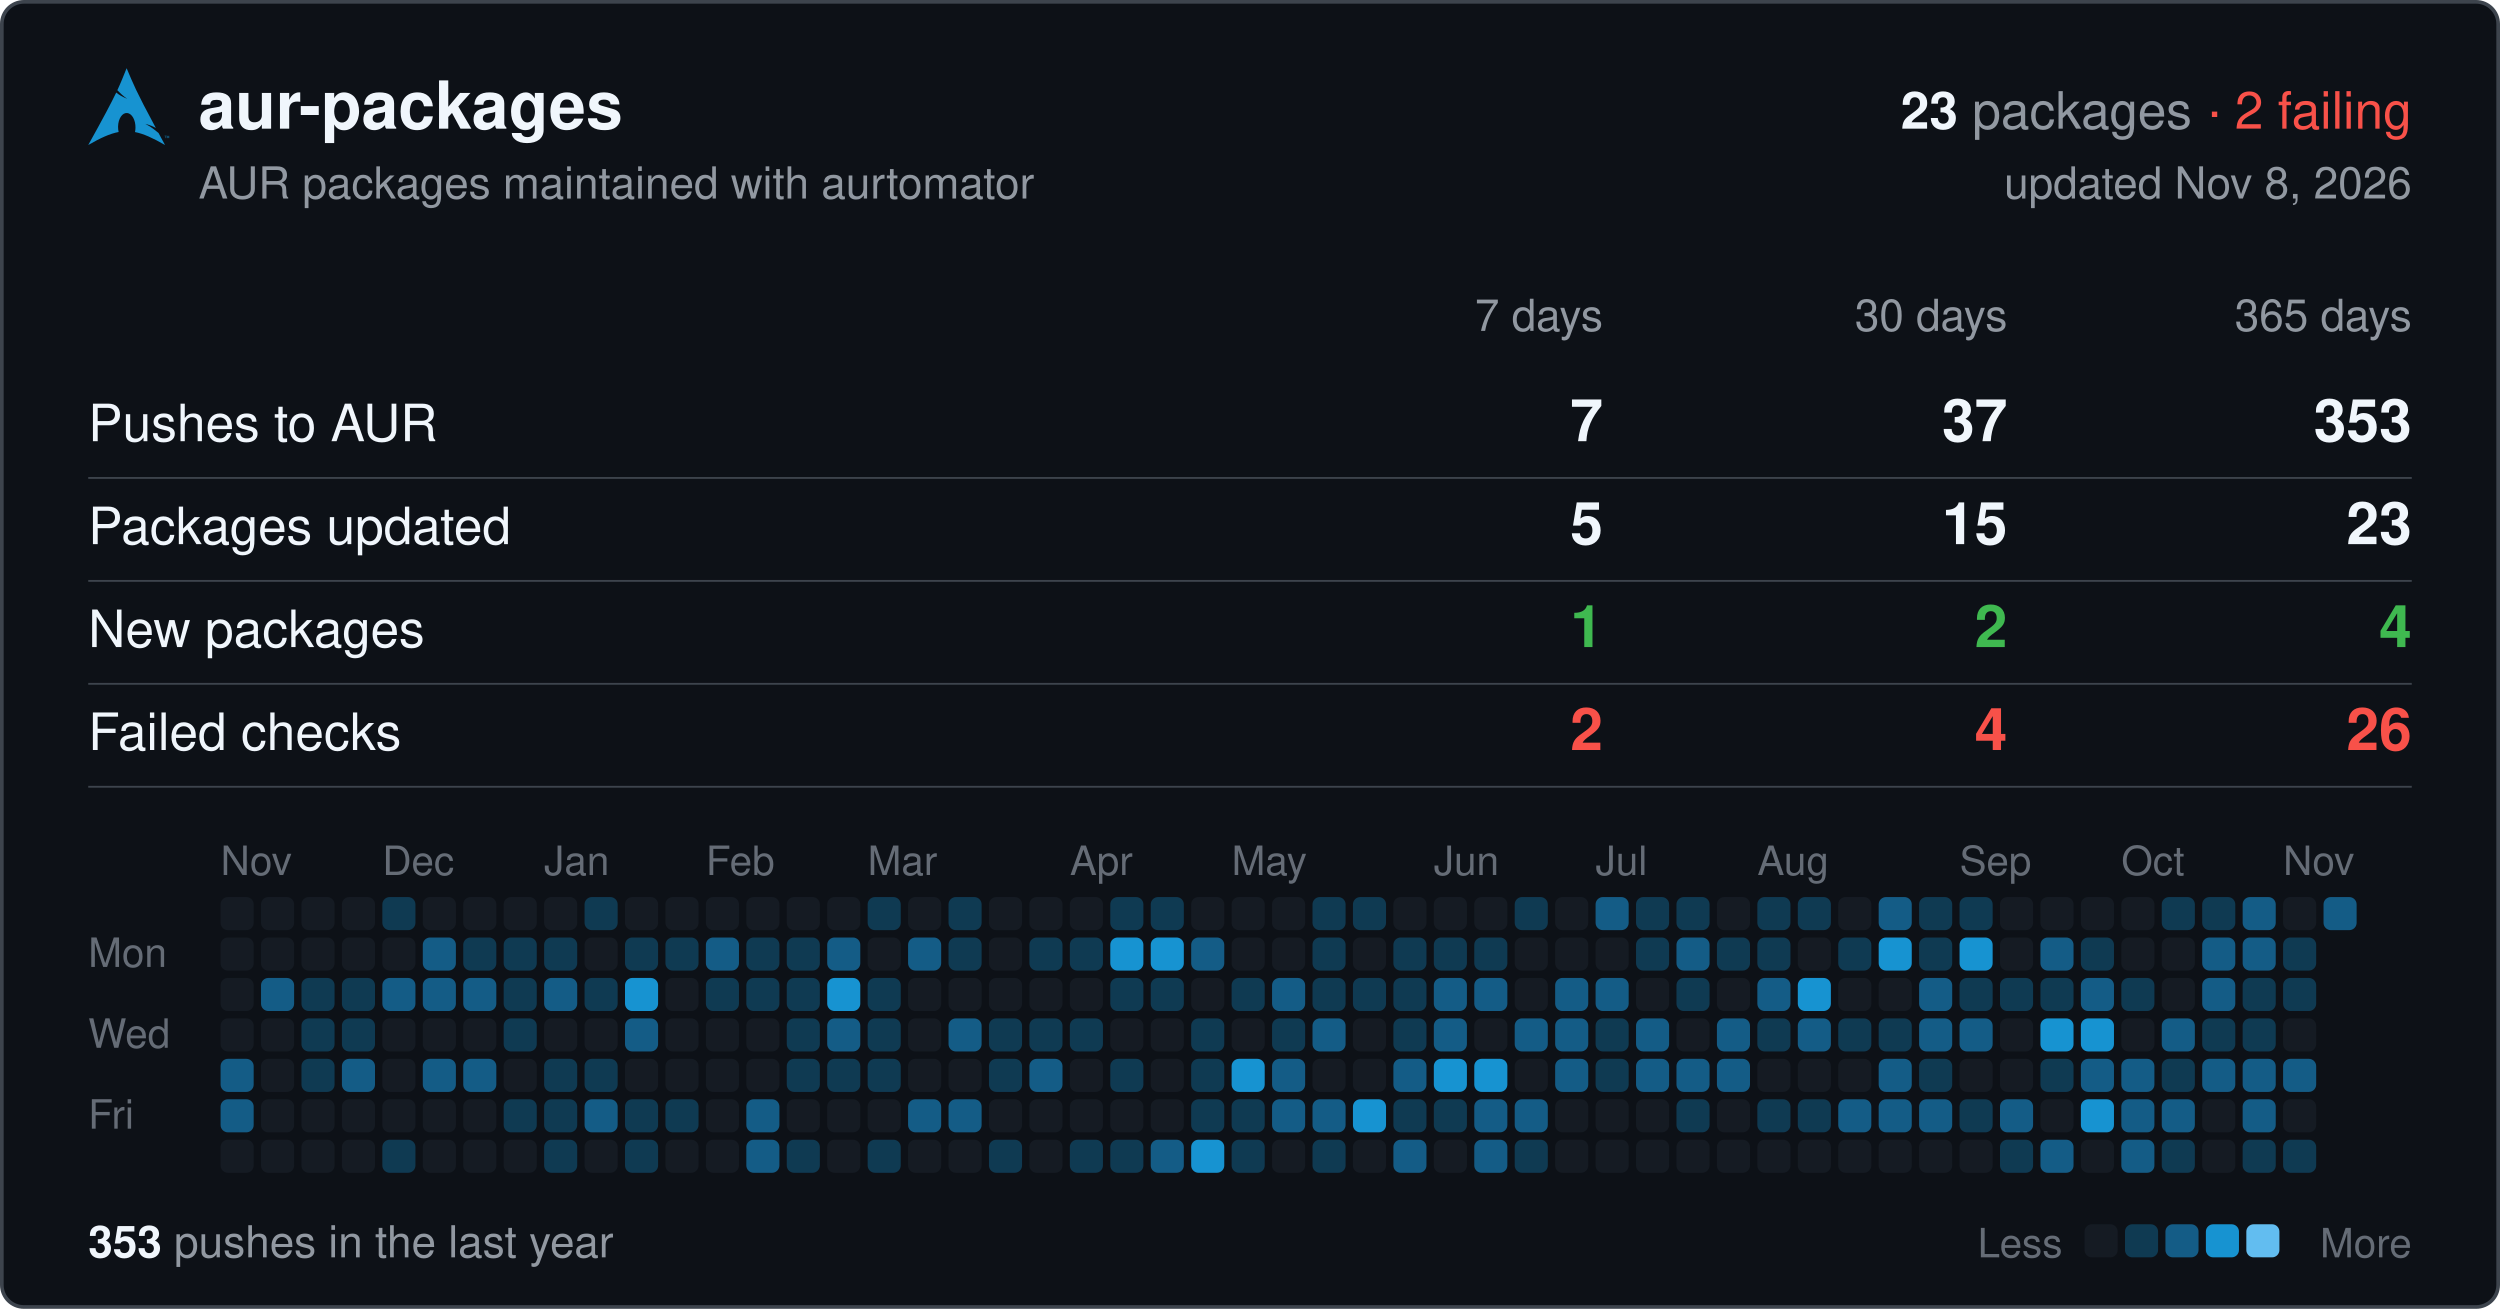
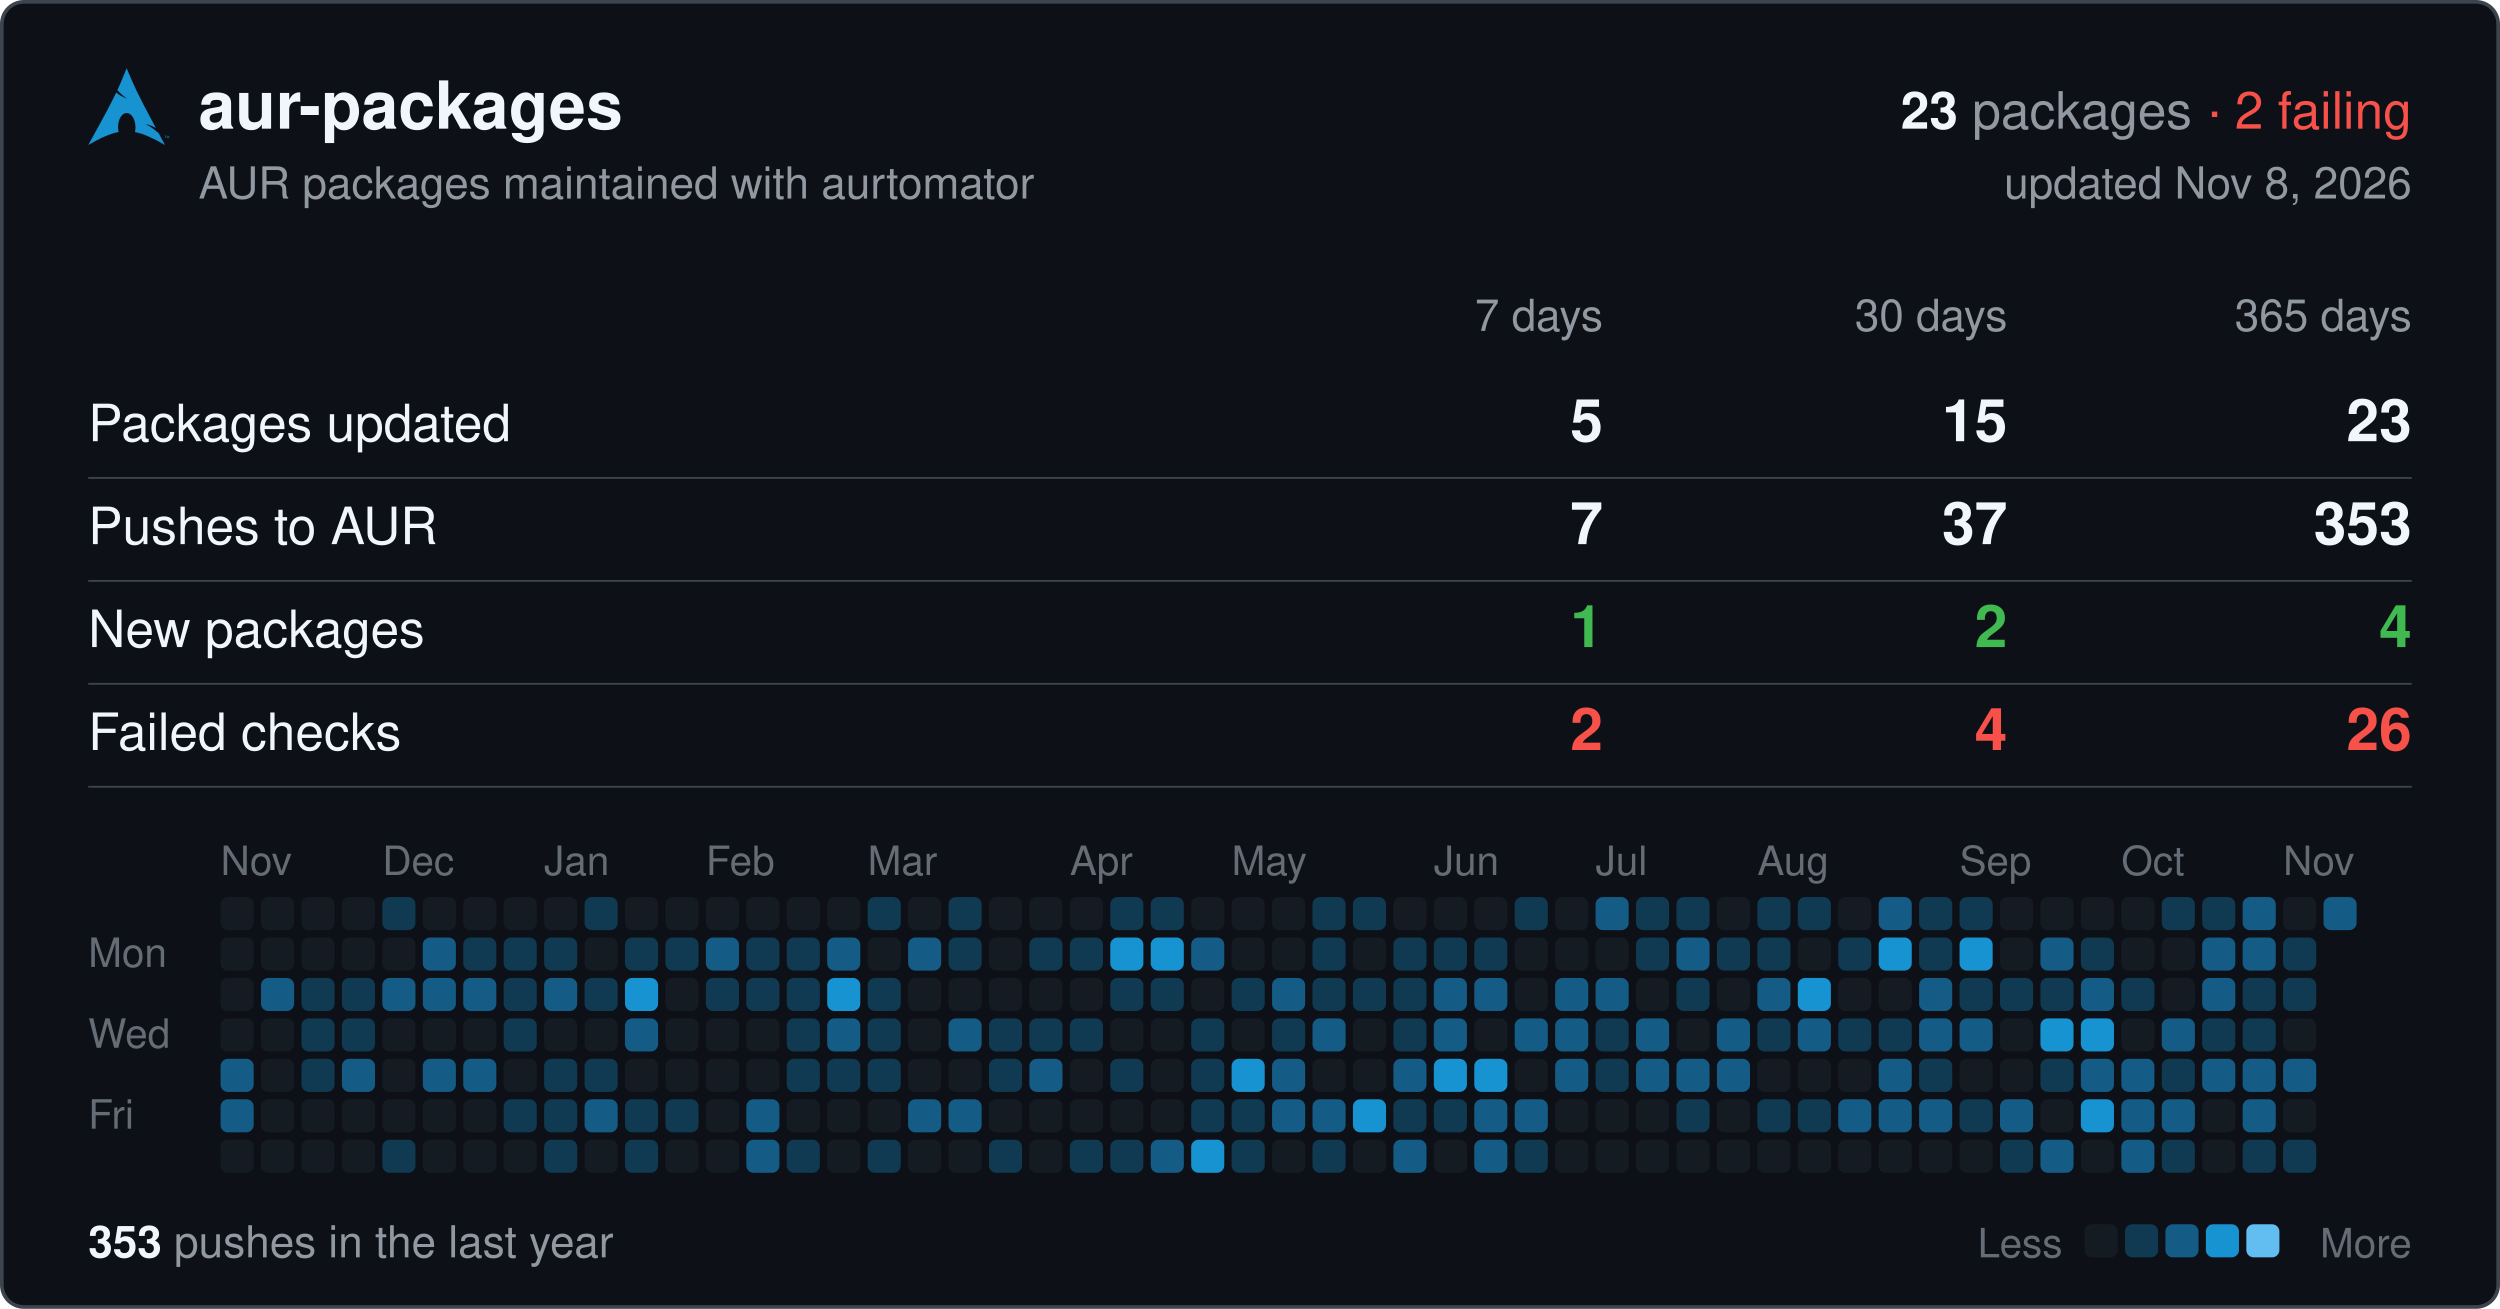
<svg xmlns="http://www.w3.org/2000/svg" width="680" height="356" viewBox="0 0 680 356" font-family="-apple-system,BlinkMacSystemFont,'Segoe UI',Helvetica,Arial,sans-serif">
  <rect x="0.5" y="0.5" width="679" height="355" rx="6" fill="#0d1117" stroke="#3d444d" />
  <svg x="24" y="18" width="22" height="22" viewBox="0 0 24 24">
    <path fill="#1793d1" d="M11.39.605C10.376 3.092 9.764 4.72 8.635 7.132c.693.734 1.543 1.589 2.923 2.554-1.484-.61-2.496-1.224-3.252-1.86C6.86 10.842 4.596 15.138 0 23.395c3.612-2.085 6.412-3.37 9.021-3.862a6.61 6.61 0 01-.171-1.547l.003-.115c.058-2.315 1.261-4.095 2.687-3.973 1.426.12 2.534 2.096 2.478 4.409a6.52 6.52 0 01-.146 1.243c2.58.505 5.352 1.787 8.914 3.844-.702-1.293-1.33-2.459-1.929-3.57-.943-.73-1.926-1.682-3.933-2.713 1.38.359 2.367.772 3.137 1.234-6.09-11.334-6.582-12.84-8.67-17.74zM22.898 21.36v-.623h-.234v-.084h.562v.084h-.234v.623h.331v-.707h.142l.167.5.034.107a2.26 2.26 0 01.038-.114l.17-.493H24v.707h-.091v-.593l-.206.593h-.084l-.205-.602v.602h-.091" />
  </svg>
  <text x="54" y="35" font-size="18" font-weight="600" fill="#f0f6fc">aur-packages</text>
  <text x="656" y="35" font-size="14" text-anchor="end" fill="#9198a1">
    <tspan font-weight="600" fill="#f0f6fc">23</tspan> packages <tspan fill="#f85149">· 2 failing</tspan>
  </text>
  <text x="54" y="54" font-size="12" fill="#9198a1">AUR packages maintained with aurtomator</text>
  <text x="656" y="54" font-size="12" text-anchor="end" fill="#9198a1">updated Nov 8, 2026</text>
  <text x="436" y="90" font-size="12" text-anchor="end" fill="#9198a1">7 days</text>
  <text x="546" y="90" font-size="12" text-anchor="end" fill="#9198a1">30 days</text>
  <text x="656" y="90" font-size="12" text-anchor="end" fill="#9198a1">365 days</text>
-   <text x="24" y="120" font-size="14" fill="#f0f6fc">Pushes to AUR</text>
-   <text x="436" y="120" font-size="16" font-weight="600" text-anchor="end" fill="#f0f6fc">7</text>
-   <text x="546" y="120" font-size="16" font-weight="600" text-anchor="end" fill="#f0f6fc">37</text>
-   <text x="656" y="120" font-size="16" font-weight="600" text-anchor="end" fill="#f0f6fc">353</text>
+   <text x="24" y="120" font-size="14" fill="#f0f6fc">Packages updated</text>
+   <text x="436" y="120" font-size="16" font-weight="600" text-anchor="end" fill="#f0f6fc">5</text>
+   <text x="546" y="120" font-size="16" font-weight="600" text-anchor="end" fill="#f0f6fc">15</text>
+   <text x="656" y="120" font-size="16" font-weight="600" text-anchor="end" fill="#f0f6fc">23</text>
  <line x1="24" x2="656" y1="130" y2="130" stroke="#3d444d" stroke-width="0.5" />
-   <text x="24" y="148" font-size="14" fill="#f0f6fc">Packages updated</text>
-   <text x="436" y="148" font-size="16" font-weight="600" text-anchor="end" fill="#f0f6fc">5</text>
-   <text x="546" y="148" font-size="16" font-weight="600" text-anchor="end" fill="#f0f6fc">15</text>
-   <text x="656" y="148" font-size="16" font-weight="600" text-anchor="end" fill="#f0f6fc">23</text>
+   <text x="24" y="148" font-size="14" fill="#f0f6fc">Pushes to AUR</text>
+   <text x="436" y="148" font-size="16" font-weight="600" text-anchor="end" fill="#f0f6fc">7</text>
+   <text x="546" y="148" font-size="16" font-weight="600" text-anchor="end" fill="#f0f6fc">37</text>
+   <text x="656" y="148" font-size="16" font-weight="600" text-anchor="end" fill="#f0f6fc">353</text>
  <line x1="24" x2="656" y1="158" y2="158" stroke="#3d444d" stroke-width="0.5" />
  <text x="24" y="176" font-size="14" fill="#f0f6fc">New packages</text>
  <text x="436" y="176" font-size="16" font-weight="600" text-anchor="end" fill="#3fb950">1</text>
  <text x="546" y="176" font-size="16" font-weight="600" text-anchor="end" fill="#3fb950">2</text>
  <text x="656" y="176" font-size="16" font-weight="600" text-anchor="end" fill="#3fb950">4</text>
  <line x1="24" x2="656" y1="186" y2="186" stroke="#3d444d" stroke-width="0.5" />
  <text x="24" y="204" font-size="14" fill="#f0f6fc">Failed checks</text>
  <text x="436" y="204" font-size="16" font-weight="600" text-anchor="end" fill="#f85149">2</text>
  <text x="546" y="204" font-size="16" font-weight="600" text-anchor="end" fill="#f85149">4</text>
  <text x="656" y="204" font-size="16" font-weight="600" text-anchor="end" fill="#f85149">26</text>
  <line x1="24" x2="656" y1="214" y2="214" stroke="#3d444d" stroke-width="0.5" />
  <text x="60" y="238" font-size="11" fill="#656c76">Nov</text>
  <text x="104" y="238" font-size="11" fill="#656c76">Dec</text>
  <text x="148" y="238" font-size="11" fill="#656c76">Jan</text>
  <text x="192" y="238" font-size="11" fill="#656c76">Feb</text>
  <text x="236" y="238" font-size="11" fill="#656c76">Mar</text>
  <text x="291" y="238" font-size="11" fill="#656c76">Apr</text>
  <text x="335" y="238" font-size="11" fill="#656c76">May</text>
  <text x="390" y="238" font-size="11" fill="#656c76">Jun</text>
  <text x="434" y="238" font-size="11" fill="#656c76">Jul</text>
  <text x="478" y="238" font-size="11" fill="#656c76">Aug</text>
  <text x="533" y="238" font-size="11" fill="#656c76">Sep</text>
  <text x="577" y="238" font-size="11" fill="#656c76">Oct</text>
  <text x="621" y="238" font-size="11" fill="#656c76">Nov</text>
  <text x="24" y="263" font-size="11" fill="#656c76">Mon</text>
  <text x="24" y="285" font-size="11" fill="#656c76">Wed</text>
  <text x="24" y="307" font-size="11" fill="#656c76">Fri</text>
  <g fill="#151b23">
    <rect x="60" y="244" width="9" height="9" rx="2" />
    <rect x="60" y="255" width="9" height="9" rx="2" />
    <rect x="60" y="266" width="9" height="9" rx="2" />
    <rect x="60" y="277" width="9" height="9" rx="2" />
    <rect x="60" y="310" width="9" height="9" rx="2" />
    <rect x="71" y="244" width="9" height="9" rx="2" />
    <rect x="71" y="255" width="9" height="9" rx="2" />
    <rect x="71" y="277" width="9" height="9" rx="2" />
    <rect x="71" y="288" width="9" height="9" rx="2" />
    <rect x="71" y="299" width="9" height="9" rx="2" />
    <rect x="71" y="310" width="9" height="9" rx="2" />
    <rect x="82" y="244" width="9" height="9" rx="2" />
    <rect x="82" y="255" width="9" height="9" rx="2" />
    <rect x="82" y="299" width="9" height="9" rx="2" />
    <rect x="82" y="310" width="9" height="9" rx="2" />
    <rect x="93" y="244" width="9" height="9" rx="2" />
    <rect x="93" y="255" width="9" height="9" rx="2" />
    <rect x="93" y="299" width="9" height="9" rx="2" />
    <rect x="93" y="310" width="9" height="9" rx="2" />
    <rect x="104" y="255" width="9" height="9" rx="2" />
    <rect x="104" y="277" width="9" height="9" rx="2" />
    <rect x="104" y="288" width="9" height="9" rx="2" />
    <rect x="104" y="299" width="9" height="9" rx="2" />
    <rect x="115" y="244" width="9" height="9" rx="2" />
    <rect x="115" y="277" width="9" height="9" rx="2" />
    <rect x="115" y="299" width="9" height="9" rx="2" />
    <rect x="115" y="310" width="9" height="9" rx="2" />
    <rect x="126" y="244" width="9" height="9" rx="2" />
    <rect x="126" y="277" width="9" height="9" rx="2" />
    <rect x="126" y="299" width="9" height="9" rx="2" />
    <rect x="126" y="310" width="9" height="9" rx="2" />
    <rect x="137" y="244" width="9" height="9" rx="2" />
    <rect x="137" y="288" width="9" height="9" rx="2" />
    <rect x="137" y="310" width="9" height="9" rx="2" />
    <rect x="148" y="244" width="9" height="9" rx="2" />
    <rect x="148" y="277" width="9" height="9" rx="2" />
    <rect x="159" y="255" width="9" height="9" rx="2" />
    <rect x="159" y="277" width="9" height="9" rx="2" />
    <rect x="159" y="310" width="9" height="9" rx="2" />
    <rect x="170" y="244" width="9" height="9" rx="2" />
    <rect x="170" y="288" width="9" height="9" rx="2" />
    <rect x="181" y="244" width="9" height="9" rx="2" />
    <rect x="181" y="266" width="9" height="9" rx="2" />
    <rect x="181" y="277" width="9" height="9" rx="2" />
    <rect x="181" y="288" width="9" height="9" rx="2" />
    <rect x="181" y="310" width="9" height="9" rx="2" />
    <rect x="192" y="244" width="9" height="9" rx="2" />
    <rect x="192" y="277" width="9" height="9" rx="2" />
    <rect x="192" y="288" width="9" height="9" rx="2" />
    <rect x="192" y="299" width="9" height="9" rx="2" />
    <rect x="192" y="310" width="9" height="9" rx="2" />
    <rect x="203" y="244" width="9" height="9" rx="2" />
    <rect x="203" y="277" width="9" height="9" rx="2" />
    <rect x="203" y="288" width="9" height="9" rx="2" />
    <rect x="214" y="244" width="9" height="9" rx="2" />
    <rect x="214" y="299" width="9" height="9" rx="2" />
    <rect x="225" y="244" width="9" height="9" rx="2" />
    <rect x="225" y="299" width="9" height="9" rx="2" />
    <rect x="225" y="310" width="9" height="9" rx="2" />
    <rect x="236" y="255" width="9" height="9" rx="2" />
    <rect x="236" y="299" width="9" height="9" rx="2" />
    <rect x="247" y="244" width="9" height="9" rx="2" />
    <rect x="247" y="266" width="9" height="9" rx="2" />
    <rect x="247" y="277" width="9" height="9" rx="2" />
    <rect x="247" y="288" width="9" height="9" rx="2" />
    <rect x="247" y="310" width="9" height="9" rx="2" />
    <rect x="258" y="266" width="9" height="9" rx="2" />
    <rect x="258" y="288" width="9" height="9" rx="2" />
    <rect x="258" y="310" width="9" height="9" rx="2" />
    <rect x="269" y="244" width="9" height="9" rx="2" />
    <rect x="269" y="255" width="9" height="9" rx="2" />
    <rect x="269" y="266" width="9" height="9" rx="2" />
    <rect x="269" y="299" width="9" height="9" rx="2" />
    <rect x="280" y="244" width="9" height="9" rx="2" />
    <rect x="280" y="266" width="9" height="9" rx="2" />
    <rect x="280" y="299" width="9" height="9" rx="2" />
    <rect x="280" y="310" width="9" height="9" rx="2" />
    <rect x="291" y="244" width="9" height="9" rx="2" />
    <rect x="291" y="266" width="9" height="9" rx="2" />
    <rect x="291" y="288" width="9" height="9" rx="2" />
    <rect x="291" y="299" width="9" height="9" rx="2" />
    <rect x="302" y="277" width="9" height="9" rx="2" />
    <rect x="302" y="299" width="9" height="9" rx="2" />
    <rect x="313" y="277" width="9" height="9" rx="2" />
    <rect x="313" y="288" width="9" height="9" rx="2" />
    <rect x="313" y="299" width="9" height="9" rx="2" />
    <rect x="324" y="244" width="9" height="9" rx="2" />
    <rect x="324" y="266" width="9" height="9" rx="2" />
    <rect x="335" y="244" width="9" height="9" rx="2" />
    <rect x="335" y="255" width="9" height="9" rx="2" />
    <rect x="335" y="277" width="9" height="9" rx="2" />
    <rect x="346" y="244" width="9" height="9" rx="2" />
    <rect x="346" y="255" width="9" height="9" rx="2" />
    <rect x="346" y="310" width="9" height="9" rx="2" />
    <rect x="357" y="288" width="9" height="9" rx="2" />
    <rect x="368" y="255" width="9" height="9" rx="2" />
    <rect x="368" y="277" width="9" height="9" rx="2" />
    <rect x="368" y="288" width="9" height="9" rx="2" />
    <rect x="368" y="310" width="9" height="9" rx="2" />
    <rect x="379" y="244" width="9" height="9" rx="2" />
    <rect x="390" y="244" width="9" height="9" rx="2" />
    <rect x="390" y="310" width="9" height="9" rx="2" />
    <rect x="401" y="244" width="9" height="9" rx="2" />
    <rect x="401" y="277" width="9" height="9" rx="2" />
    <rect x="412" y="255" width="9" height="9" rx="2" />
    <rect x="412" y="266" width="9" height="9" rx="2" />
    <rect x="412" y="288" width="9" height="9" rx="2" />
    <rect x="423" y="244" width="9" height="9" rx="2" />
    <rect x="423" y="255" width="9" height="9" rx="2" />
    <rect x="423" y="299" width="9" height="9" rx="2" />
    <rect x="423" y="310" width="9" height="9" rx="2" />
    <rect x="434" y="255" width="9" height="9" rx="2" />
    <rect x="434" y="299" width="9" height="9" rx="2" />
    <rect x="434" y="310" width="9" height="9" rx="2" />
    <rect x="445" y="266" width="9" height="9" rx="2" />
    <rect x="445" y="299" width="9" height="9" rx="2" />
    <rect x="445" y="310" width="9" height="9" rx="2" />
    <rect x="456" y="277" width="9" height="9" rx="2" />
    <rect x="456" y="310" width="9" height="9" rx="2" />
    <rect x="467" y="244" width="9" height="9" rx="2" />
    <rect x="467" y="266" width="9" height="9" rx="2" />
    <rect x="467" y="299" width="9" height="9" rx="2" />
    <rect x="467" y="310" width="9" height="9" rx="2" />
    <rect x="478" y="288" width="9" height="9" rx="2" />
    <rect x="478" y="310" width="9" height="9" rx="2" />
    <rect x="489" y="255" width="9" height="9" rx="2" />
    <rect x="489" y="288" width="9" height="9" rx="2" />
    <rect x="489" y="310" width="9" height="9" rx="2" />
    <rect x="500" y="244" width="9" height="9" rx="2" />
    <rect x="500" y="266" width="9" height="9" rx="2" />
    <rect x="500" y="288" width="9" height="9" rx="2" />
    <rect x="500" y="310" width="9" height="9" rx="2" />
    <rect x="511" y="266" width="9" height="9" rx="2" />
    <rect x="511" y="310" width="9" height="9" rx="2" />
    <rect x="522" y="310" width="9" height="9" rx="2" />
    <rect x="533" y="288" width="9" height="9" rx="2" />
    <rect x="533" y="310" width="9" height="9" rx="2" />
    <rect x="544" y="244" width="9" height="9" rx="2" />
    <rect x="544" y="255" width="9" height="9" rx="2" />
    <rect x="544" y="277" width="9" height="9" rx="2" />
    <rect x="544" y="288" width="9" height="9" rx="2" />
    <rect x="555" y="244" width="9" height="9" rx="2" />
    <rect x="555" y="299" width="9" height="9" rx="2" />
    <rect x="566" y="244" width="9" height="9" rx="2" />
    <rect x="566" y="310" width="9" height="9" rx="2" />
    <rect x="577" y="244" width="9" height="9" rx="2" />
    <rect x="577" y="255" width="9" height="9" rx="2" />
    <rect x="577" y="277" width="9" height="9" rx="2" />
    <rect x="588" y="255" width="9" height="9" rx="2" />
    <rect x="588" y="266" width="9" height="9" rx="2" />
    <rect x="599" y="299" width="9" height="9" rx="2" />
    <rect x="599" y="310" width="9" height="9" rx="2" />
    <rect x="621" y="244" width="9" height="9" rx="2" />
    <rect x="621" y="277" width="9" height="9" rx="2" />
    <rect x="621" y="299" width="9" height="9" rx="2" />
  </g>
  <g fill="#0f3a52">
    <rect x="82" y="266" width="9" height="9" rx="2" />
    <rect x="82" y="277" width="9" height="9" rx="2" />
    <rect x="82" y="288" width="9" height="9" rx="2" />
    <rect x="93" y="266" width="9" height="9" rx="2" />
    <rect x="93" y="277" width="9" height="9" rx="2" />
    <rect x="104" y="244" width="9" height="9" rx="2" />
    <rect x="104" y="310" width="9" height="9" rx="2" />
    <rect x="126" y="255" width="9" height="9" rx="2" />
    <rect x="137" y="255" width="9" height="9" rx="2" />
    <rect x="137" y="266" width="9" height="9" rx="2" />
    <rect x="137" y="277" width="9" height="9" rx="2" />
    <rect x="137" y="299" width="9" height="9" rx="2" />
    <rect x="148" y="255" width="9" height="9" rx="2" />
    <rect x="148" y="288" width="9" height="9" rx="2" />
    <rect x="148" y="299" width="9" height="9" rx="2" />
    <rect x="148" y="310" width="9" height="9" rx="2" />
    <rect x="159" y="244" width="9" height="9" rx="2" />
    <rect x="159" y="266" width="9" height="9" rx="2" />
    <rect x="159" y="288" width="9" height="9" rx="2" />
    <rect x="170" y="255" width="9" height="9" rx="2" />
    <rect x="170" y="299" width="9" height="9" rx="2" />
    <rect x="170" y="310" width="9" height="9" rx="2" />
    <rect x="181" y="255" width="9" height="9" rx="2" />
    <rect x="181" y="299" width="9" height="9" rx="2" />
    <rect x="192" y="266" width="9" height="9" rx="2" />
    <rect x="203" y="255" width="9" height="9" rx="2" />
    <rect x="203" y="266" width="9" height="9" rx="2" />
    <rect x="214" y="255" width="9" height="9" rx="2" />
    <rect x="214" y="266" width="9" height="9" rx="2" />
    <rect x="214" y="277" width="9" height="9" rx="2" />
    <rect x="214" y="288" width="9" height="9" rx="2" />
    <rect x="214" y="310" width="9" height="9" rx="2" />
    <rect x="225" y="288" width="9" height="9" rx="2" />
    <rect x="236" y="244" width="9" height="9" rx="2" />
    <rect x="236" y="266" width="9" height="9" rx="2" />
    <rect x="236" y="277" width="9" height="9" rx="2" />
    <rect x="236" y="288" width="9" height="9" rx="2" />
    <rect x="236" y="310" width="9" height="9" rx="2" />
    <rect x="258" y="244" width="9" height="9" rx="2" />
    <rect x="258" y="255" width="9" height="9" rx="2" />
    <rect x="269" y="277" width="9" height="9" rx="2" />
    <rect x="269" y="288" width="9" height="9" rx="2" />
    <rect x="269" y="310" width="9" height="9" rx="2" />
    <rect x="280" y="255" width="9" height="9" rx="2" />
    <rect x="280" y="277" width="9" height="9" rx="2" />
    <rect x="291" y="255" width="9" height="9" rx="2" />
    <rect x="291" y="277" width="9" height="9" rx="2" />
    <rect x="291" y="310" width="9" height="9" rx="2" />
    <rect x="302" y="244" width="9" height="9" rx="2" />
    <rect x="302" y="266" width="9" height="9" rx="2" />
    <rect x="302" y="288" width="9" height="9" rx="2" />
    <rect x="302" y="310" width="9" height="9" rx="2" />
    <rect x="313" y="244" width="9" height="9" rx="2" />
    <rect x="313" y="266" width="9" height="9" rx="2" />
    <rect x="324" y="277" width="9" height="9" rx="2" />
    <rect x="324" y="288" width="9" height="9" rx="2" />
    <rect x="324" y="299" width="9" height="9" rx="2" />
    <rect x="335" y="266" width="9" height="9" rx="2" />
    <rect x="335" y="299" width="9" height="9" rx="2" />
    <rect x="335" y="310" width="9" height="9" rx="2" />
    <rect x="346" y="277" width="9" height="9" rx="2" />
    <rect x="357" y="244" width="9" height="9" rx="2" />
    <rect x="357" y="255" width="9" height="9" rx="2" />
    <rect x="357" y="266" width="9" height="9" rx="2" />
    <rect x="357" y="310" width="9" height="9" rx="2" />
    <rect x="368" y="244" width="9" height="9" rx="2" />
    <rect x="368" y="266" width="9" height="9" rx="2" />
    <rect x="379" y="255" width="9" height="9" rx="2" />
    <rect x="379" y="266" width="9" height="9" rx="2" />
    <rect x="379" y="277" width="9" height="9" rx="2" />
    <rect x="379" y="299" width="9" height="9" rx="2" />
    <rect x="390" y="255" width="9" height="9" rx="2" />
    <rect x="390" y="299" width="9" height="9" rx="2" />
    <rect x="401" y="255" width="9" height="9" rx="2" />
    <rect x="412" y="244" width="9" height="9" rx="2" />
    <rect x="412" y="310" width="9" height="9" rx="2" />
    <rect x="434" y="277" width="9" height="9" rx="2" />
    <rect x="434" y="288" width="9" height="9" rx="2" />
    <rect x="445" y="244" width="9" height="9" rx="2" />
    <rect x="445" y="255" width="9" height="9" rx="2" />
    <rect x="456" y="244" width="9" height="9" rx="2" />
    <rect x="456" y="266" width="9" height="9" rx="2" />
    <rect x="456" y="299" width="9" height="9" rx="2" />
    <rect x="467" y="255" width="9" height="9" rx="2" />
    <rect x="478" y="244" width="9" height="9" rx="2" />
    <rect x="478" y="255" width="9" height="9" rx="2" />
    <rect x="478" y="277" width="9" height="9" rx="2" />
    <rect x="478" y="299" width="9" height="9" rx="2" />
    <rect x="489" y="244" width="9" height="9" rx="2" />
    <rect x="489" y="299" width="9" height="9" rx="2" />
    <rect x="500" y="255" width="9" height="9" rx="2" />
    <rect x="500" y="277" width="9" height="9" rx="2" />
    <rect x="511" y="277" width="9" height="9" rx="2" />
    <rect x="522" y="244" width="9" height="9" rx="2" />
    <rect x="522" y="255" width="9" height="9" rx="2" />
    <rect x="522" y="288" width="9" height="9" rx="2" />
    <rect x="533" y="244" width="9" height="9" rx="2" />
    <rect x="533" y="266" width="9" height="9" rx="2" />
    <rect x="533" y="299" width="9" height="9" rx="2" />
    <rect x="544" y="266" width="9" height="9" rx="2" />
    <rect x="544" y="310" width="9" height="9" rx="2" />
    <rect x="555" y="266" width="9" height="9" rx="2" />
    <rect x="555" y="288" width="9" height="9" rx="2" />
    <rect x="566" y="255" width="9" height="9" rx="2" />
    <rect x="577" y="266" width="9" height="9" rx="2" />
    <rect x="588" y="244" width="9" height="9" rx="2" />
    <rect x="588" y="288" width="9" height="9" rx="2" />
    <rect x="588" y="310" width="9" height="9" rx="2" />
    <rect x="599" y="244" width="9" height="9" rx="2" />
    <rect x="599" y="277" width="9" height="9" rx="2" />
    <rect x="610" y="266" width="9" height="9" rx="2" />
    <rect x="610" y="277" width="9" height="9" rx="2" />
    <rect x="610" y="310" width="9" height="9" rx="2" />
    <rect x="621" y="255" width="9" height="9" rx="2" />
    <rect x="621" y="266" width="9" height="9" rx="2" />
    <rect x="621" y="310" width="9" height="9" rx="2" />
  </g>
  <g fill="#145c86">
    <rect x="60" y="288" width="9" height="9" rx="2" />
    <rect x="60" y="299" width="9" height="9" rx="2" />
    <rect x="71" y="266" width="9" height="9" rx="2" />
    <rect x="93" y="288" width="9" height="9" rx="2" />
    <rect x="104" y="266" width="9" height="9" rx="2" />
    <rect x="115" y="255" width="9" height="9" rx="2" />
    <rect x="115" y="266" width="9" height="9" rx="2" />
    <rect x="115" y="288" width="9" height="9" rx="2" />
    <rect x="126" y="266" width="9" height="9" rx="2" />
    <rect x="126" y="288" width="9" height="9" rx="2" />
    <rect x="148" y="266" width="9" height="9" rx="2" />
    <rect x="159" y="299" width="9" height="9" rx="2" />
    <rect x="170" y="277" width="9" height="9" rx="2" />
    <rect x="192" y="255" width="9" height="9" rx="2" />
    <rect x="203" y="299" width="9" height="9" rx="2" />
    <rect x="203" y="310" width="9" height="9" rx="2" />
    <rect x="225" y="255" width="9" height="9" rx="2" />
    <rect x="225" y="277" width="9" height="9" rx="2" />
    <rect x="247" y="255" width="9" height="9" rx="2" />
    <rect x="247" y="299" width="9" height="9" rx="2" />
    <rect x="258" y="277" width="9" height="9" rx="2" />
    <rect x="258" y="299" width="9" height="9" rx="2" />
    <rect x="280" y="288" width="9" height="9" rx="2" />
    <rect x="313" y="310" width="9" height="9" rx="2" />
    <rect x="324" y="255" width="9" height="9" rx="2" />
    <rect x="346" y="266" width="9" height="9" rx="2" />
    <rect x="346" y="288" width="9" height="9" rx="2" />
    <rect x="346" y="299" width="9" height="9" rx="2" />
    <rect x="357" y="277" width="9" height="9" rx="2" />
    <rect x="357" y="299" width="9" height="9" rx="2" />
    <rect x="379" y="288" width="9" height="9" rx="2" />
    <rect x="379" y="310" width="9" height="9" rx="2" />
    <rect x="390" y="266" width="9" height="9" rx="2" />
    <rect x="390" y="277" width="9" height="9" rx="2" />
    <rect x="401" y="266" width="9" height="9" rx="2" />
    <rect x="401" y="299" width="9" height="9" rx="2" />
    <rect x="401" y="310" width="9" height="9" rx="2" />
    <rect x="412" y="277" width="9" height="9" rx="2" />
    <rect x="412" y="299" width="9" height="9" rx="2" />
    <rect x="423" y="266" width="9" height="9" rx="2" />
    <rect x="423" y="277" width="9" height="9" rx="2" />
    <rect x="423" y="288" width="9" height="9" rx="2" />
    <rect x="434" y="244" width="9" height="9" rx="2" />
    <rect x="434" y="266" width="9" height="9" rx="2" />
    <rect x="445" y="277" width="9" height="9" rx="2" />
    <rect x="445" y="288" width="9" height="9" rx="2" />
    <rect x="456" y="255" width="9" height="9" rx="2" />
    <rect x="456" y="288" width="9" height="9" rx="2" />
    <rect x="467" y="277" width="9" height="9" rx="2" />
    <rect x="467" y="288" width="9" height="9" rx="2" />
    <rect x="478" y="266" width="9" height="9" rx="2" />
    <rect x="489" y="277" width="9" height="9" rx="2" />
    <rect x="500" y="299" width="9" height="9" rx="2" />
    <rect x="511" y="244" width="9" height="9" rx="2" />
    <rect x="511" y="288" width="9" height="9" rx="2" />
    <rect x="511" y="299" width="9" height="9" rx="2" />
    <rect x="522" y="266" width="9" height="9" rx="2" />
    <rect x="522" y="277" width="9" height="9" rx="2" />
    <rect x="522" y="299" width="9" height="9" rx="2" />
    <rect x="533" y="277" width="9" height="9" rx="2" />
    <rect x="544" y="299" width="9" height="9" rx="2" />
    <rect x="555" y="255" width="9" height="9" rx="2" />
    <rect x="555" y="310" width="9" height="9" rx="2" />
    <rect x="566" y="266" width="9" height="9" rx="2" />
    <rect x="566" y="288" width="9" height="9" rx="2" />
    <rect x="577" y="288" width="9" height="9" rx="2" />
    <rect x="577" y="299" width="9" height="9" rx="2" />
    <rect x="577" y="310" width="9" height="9" rx="2" />
    <rect x="588" y="277" width="9" height="9" rx="2" />
    <rect x="588" y="299" width="9" height="9" rx="2" />
    <rect x="599" y="255" width="9" height="9" rx="2" />
    <rect x="599" y="266" width="9" height="9" rx="2" />
    <rect x="599" y="288" width="9" height="9" rx="2" />
    <rect x="610" y="244" width="9" height="9" rx="2" />
    <rect x="610" y="255" width="9" height="9" rx="2" />
    <rect x="610" y="288" width="9" height="9" rx="2" />
    <rect x="610" y="299" width="9" height="9" rx="2" />
    <rect x="621" y="288" width="9" height="9" rx="2" />
    <rect x="632" y="244" width="9" height="9" rx="2" />
  </g>
  <g fill="#1793d1">
    <rect x="170" y="266" width="9" height="9" rx="2" />
    <rect x="225" y="266" width="9" height="9" rx="2" />
    <rect x="302" y="255" width="9" height="9" rx="2" />
    <rect x="313" y="255" width="9" height="9" rx="2" />
    <rect x="324" y="310" width="9" height="9" rx="2" />
    <rect x="335" y="288" width="9" height="9" rx="2" />
    <rect x="368" y="299" width="9" height="9" rx="2" />
    <rect x="390" y="288" width="9" height="9" rx="2" />
    <rect x="401" y="288" width="9" height="9" rx="2" />
    <rect x="489" y="266" width="9" height="9" rx="2" />
    <rect x="511" y="255" width="9" height="9" rx="2" />
    <rect x="533" y="255" width="9" height="9" rx="2" />
    <rect x="555" y="277" width="9" height="9" rx="2" />
    <rect x="566" y="277" width="9" height="9" rx="2" />
    <rect x="566" y="299" width="9" height="9" rx="2" />
  </g>
  <text x="24" y="342" font-size="12" fill="#9198a1">
    <tspan font-weight="600" fill="#f0f6fc">353</tspan> pushes in the last year</text>
  <text x="561" y="342" font-size="11" text-anchor="end" fill="#656c76">Less</text>
  <rect x="567" y="333" width="9" height="9" rx="2" fill="#151b23" />
  <rect x="578" y="333" width="9" height="9" rx="2" fill="#0f3a52" />
  <rect x="589" y="333" width="9" height="9" rx="2" fill="#145c86" />
  <rect x="600" y="333" width="9" height="9" rx="2" fill="#1793d1" />
  <rect x="611" y="333" width="9" height="9" rx="2" fill="#62bdf0" />
  <text x="656" y="342" font-size="11" text-anchor="end" fill="#656c76">More</text>
</svg>
